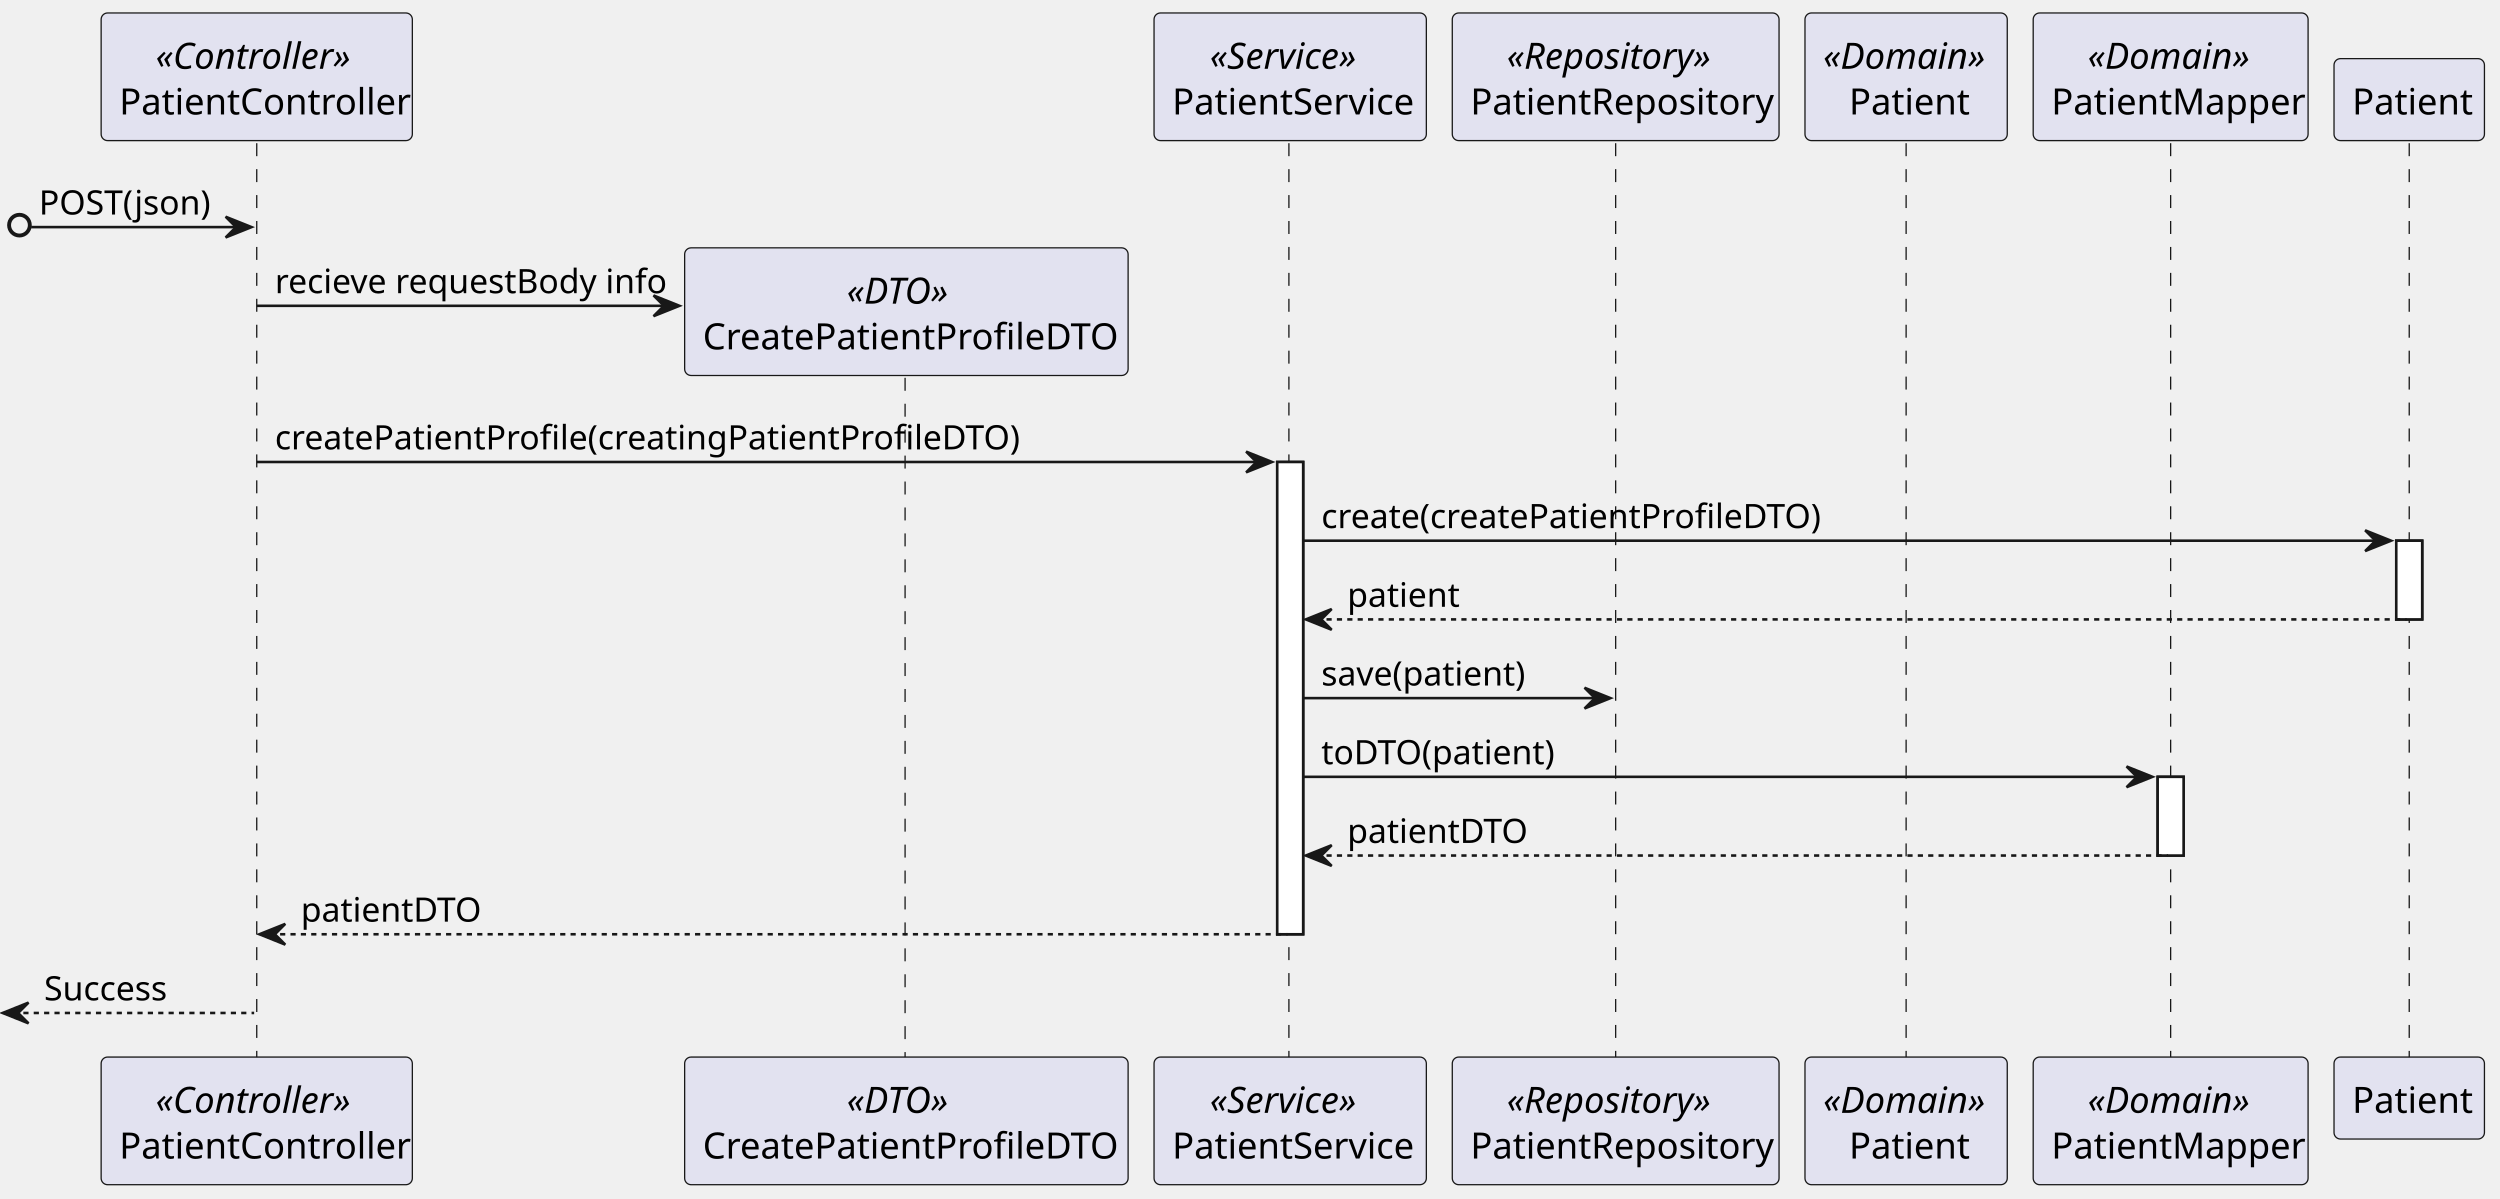
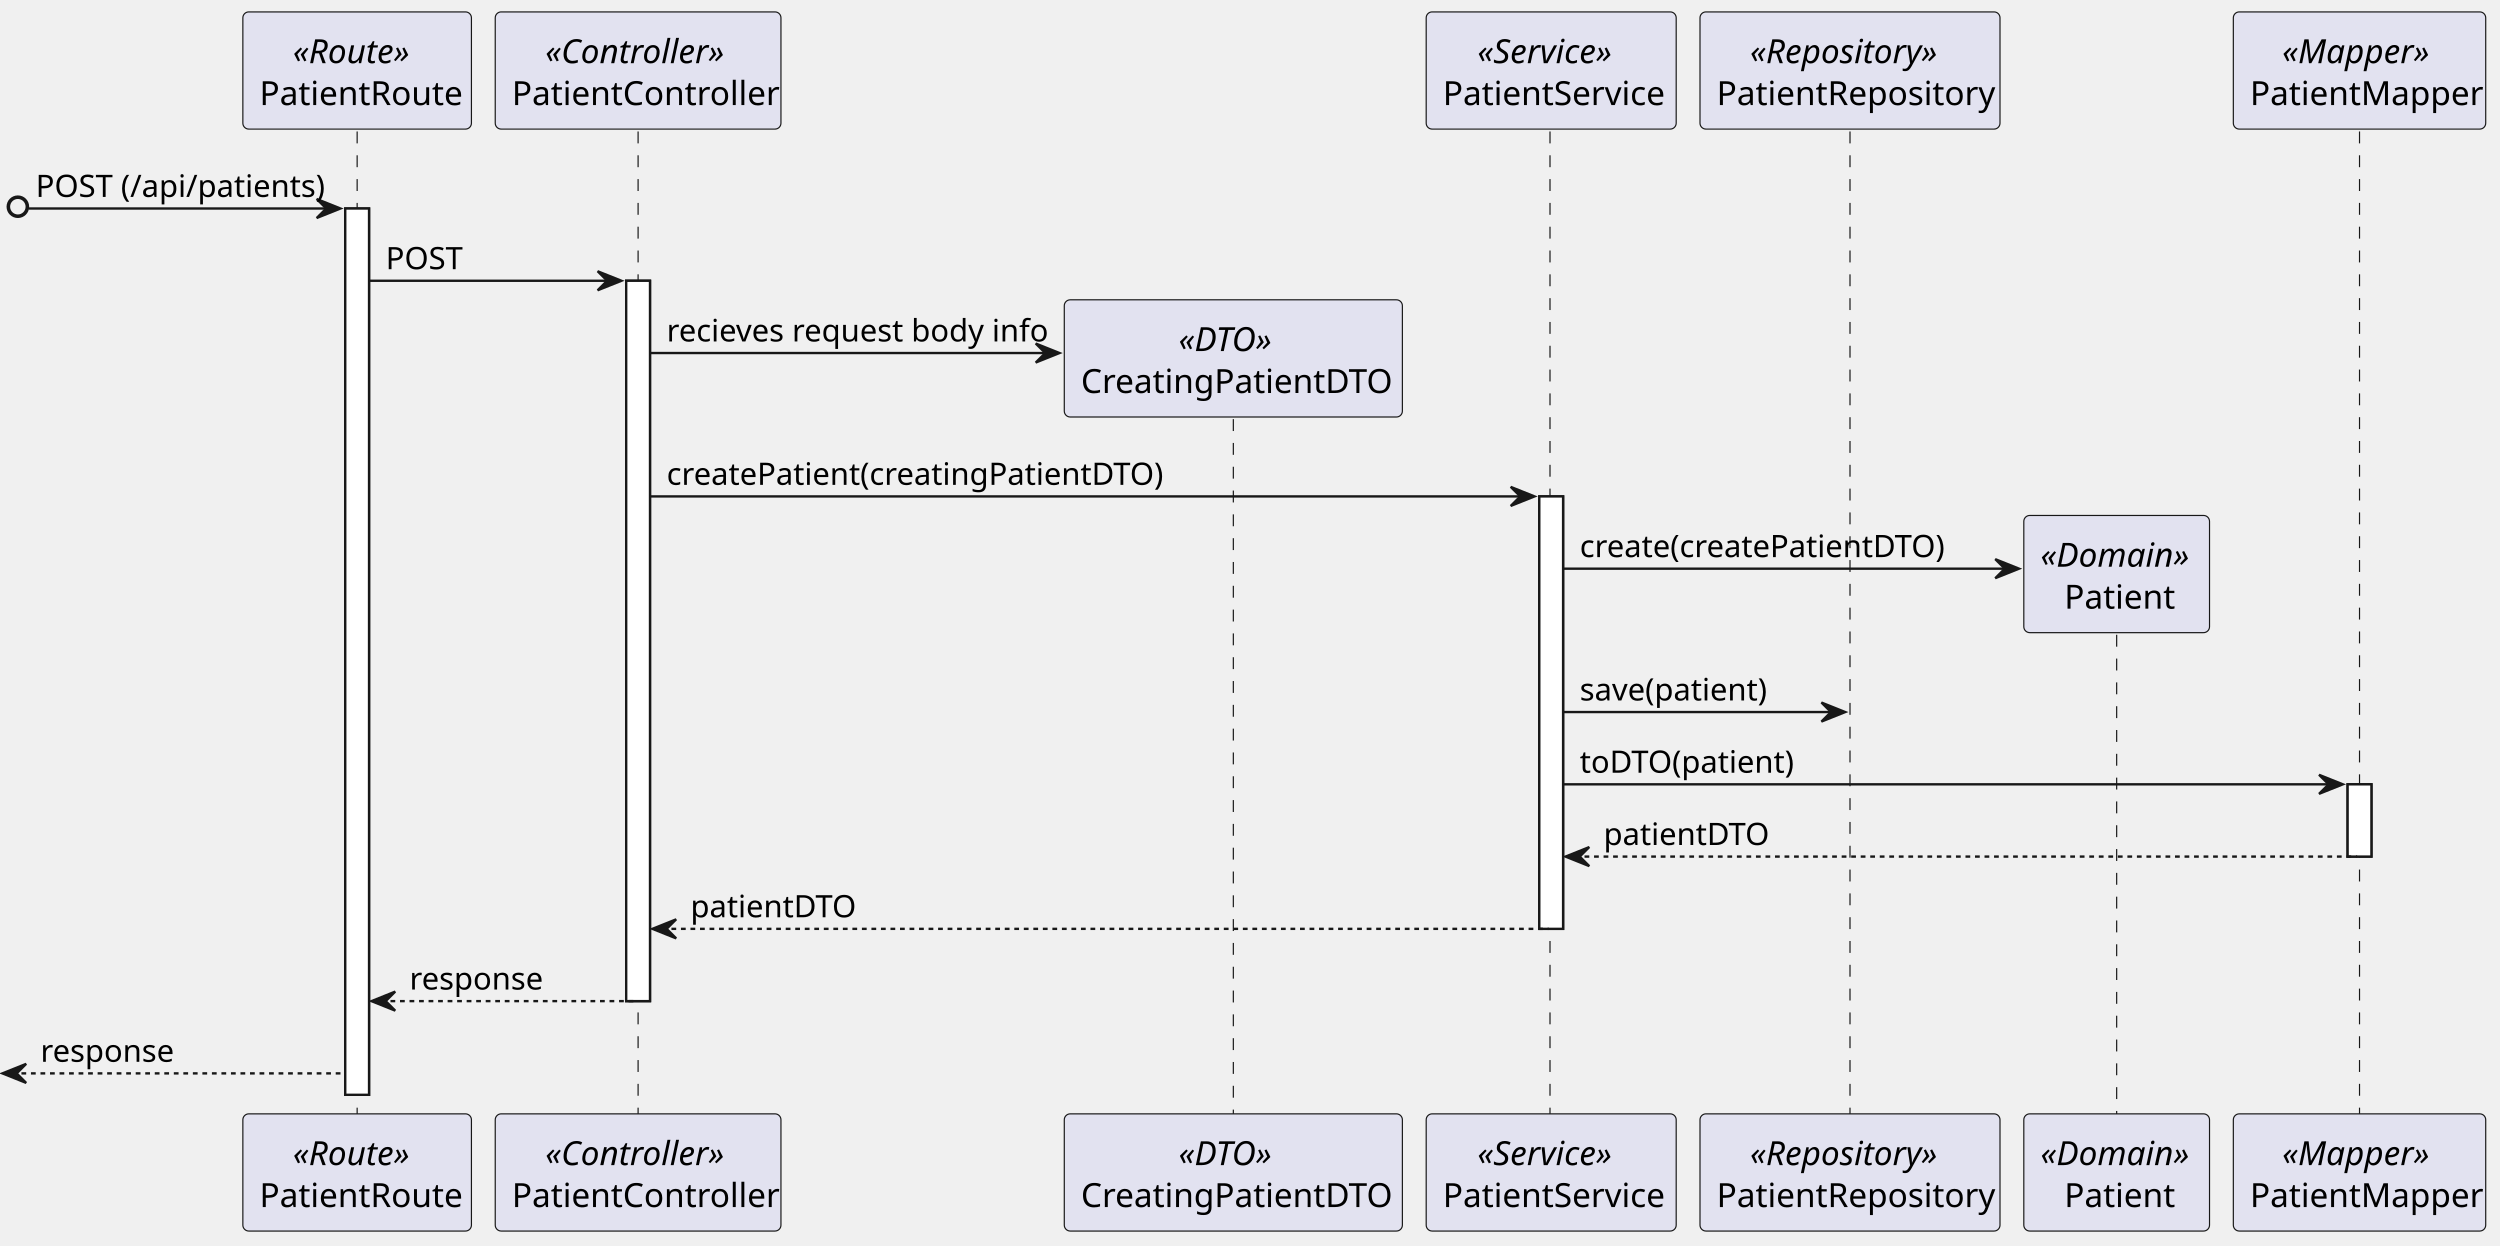
- <svg xmlns="http://www.w3.org/2000/svg" contentStyleType="text/css" height="462px" preserveAspectRatio="none" style="width:964px;height:462px;background:#FFFFFF;" version="1.1" viewBox="0 0 964 462" width="964px" zoomAndPan="magnify">
+ <svg xmlns="http://www.w3.org/2000/svg" contentStyleType="text/css" height="523px" preserveAspectRatio="none" style="width:1050px;height:523px;background:#FFFFFF;" version="1.1" viewBox="0 0 1050 523" width="1050px" zoomAndPan="magnify">
  <defs />
  <g>
-     <rect fill="#FFFFFF" height="182.109" style="stroke:#181818;stroke-width:1.0;" width="10" x="492.5" y="178.141" />
-     <rect fill="#FFFFFF" height="30.352" style="stroke:#181818;stroke-width:1.0;" width="10" x="832" y="299.547" />
-     <rect fill="#FFFFFF" height="30.352" style="stroke:#181818;stroke-width:1.0;" width="10" x="924" y="208.492" />
-     <line style="stroke:#181818;stroke-width:0.5;stroke-dasharray:5.0,5.0;" x1="99" x2="99" y1="55.219" y2="408.602" />
-     <line style="stroke:#181818;stroke-width:0.5;stroke-dasharray:5.0,5.0;" x1="349" x2="349" y1="135.68" y2="408.602" />
-     <line style="stroke:#181818;stroke-width:0.5;stroke-dasharray:5.0,5.0;" x1="497" x2="497" y1="55.219" y2="408.602" />
-     <line style="stroke:#181818;stroke-width:0.5;stroke-dasharray:5.0,5.0;" x1="623" x2="623" y1="55.219" y2="408.602" />
-     <line style="stroke:#181818;stroke-width:0.5;stroke-dasharray:5.0,5.0;" x1="735" x2="735" y1="55.219" y2="408.602" />
-     <line style="stroke:#181818;stroke-width:0.5;stroke-dasharray:5.0,5.0;" x1="837" x2="837" y1="55.219" y2="408.602" />
-     <line style="stroke:#181818;stroke-width:0.5;stroke-dasharray:5.0,5.0;" x1="929" x2="929" y1="55.219" y2="408.602" />
-     <rect fill="#E2E2F0" height="49.219" rx="2.5" ry="2.5" style="stroke:#181818;stroke-width:0.5;" width="120" x="39" y="5" />
-     <text fill="#000000" font-family="sans-serif" font-size="14" font-style="italic" lengthAdjust="spacing" textLength="78" x="60" y="26.533">«Controller»</text>
-     <text fill="#000000" font-family="sans-serif" font-size="14" lengthAdjust="spacing" textLength="106" x="46" y="44.143">PatientController</text>
-     <rect fill="#E2E2F0" height="49.219" rx="2.5" ry="2.5" style="stroke:#181818;stroke-width:0.5;" width="120" x="39" y="407.602" />
-     <text fill="#000000" font-family="sans-serif" font-size="14" font-style="italic" lengthAdjust="spacing" textLength="78" x="60" y="429.135">«Controller»</text>
-     <text fill="#000000" font-family="sans-serif" font-size="14" lengthAdjust="spacing" textLength="106" x="46" y="446.744">PatientController</text>
-     <rect fill="#E2E2F0" height="49.219" rx="2.5" ry="2.5" style="stroke:#181818;stroke-width:0.5;" width="171" x="264" y="407.602" />
-     <text fill="#000000" font-family="sans-serif" font-size="14" font-style="italic" lengthAdjust="spacing" textLength="46" x="326.5" y="429.135">«DTO»</text>
-     <text fill="#000000" font-family="sans-serif" font-size="14" lengthAdjust="spacing" textLength="157" x="271" y="446.744">CreatePatientProfileDTO</text>
-     <rect fill="#E2E2F0" height="49.219" rx="2.5" ry="2.5" style="stroke:#181818;stroke-width:0.5;" width="105" x="445" y="5" />
-     <text fill="#000000" font-family="sans-serif" font-size="14" font-style="italic" lengthAdjust="spacing" textLength="62" x="466.5" y="26.533">«Service»</text>
-     <text fill="#000000" font-family="sans-serif" font-size="14" lengthAdjust="spacing" textLength="91" x="452" y="44.143">PatientService</text>
-     <rect fill="#E2E2F0" height="49.219" rx="2.5" ry="2.5" style="stroke:#181818;stroke-width:0.5;" width="105" x="445" y="407.602" />
-     <text fill="#000000" font-family="sans-serif" font-size="14" font-style="italic" lengthAdjust="spacing" textLength="62" x="466.5" y="429.135">«Service»</text>
-     <text fill="#000000" font-family="sans-serif" font-size="14" lengthAdjust="spacing" textLength="91" x="452" y="446.744">PatientService</text>
-     <rect fill="#E2E2F0" height="49.219" rx="2.5" ry="2.5" style="stroke:#181818;stroke-width:0.5;" width="126" x="560" y="5" />
-     <text fill="#000000" font-family="sans-serif" font-size="14" font-style="italic" lengthAdjust="spacing" textLength="84" x="581" y="26.533">«Repository»</text>
-     <text fill="#000000" font-family="sans-serif" font-size="14" lengthAdjust="spacing" textLength="112" x="567" y="44.143">PatientRepository</text>
-     <rect fill="#E2E2F0" height="49.219" rx="2.5" ry="2.5" style="stroke:#181818;stroke-width:0.5;" width="126" x="560" y="407.602" />
-     <text fill="#000000" font-family="sans-serif" font-size="14" font-style="italic" lengthAdjust="spacing" textLength="84" x="581" y="429.135">«Repository»</text>
-     <text fill="#000000" font-family="sans-serif" font-size="14" lengthAdjust="spacing" textLength="112" x="567" y="446.744">PatientRepository</text>
-     <rect fill="#E2E2F0" height="49.219" rx="2.5" ry="2.5" style="stroke:#181818;stroke-width:0.5;" width="78" x="696" y="5" />
-     <text fill="#000000" font-family="sans-serif" font-size="14" font-style="italic" lengthAdjust="spacing" textLength="64" x="703" y="26.533">«Domain»</text>
-     <text fill="#000000" font-family="sans-serif" font-size="14" lengthAdjust="spacing" textLength="44" x="713" y="44.143">Patient</text>
-     <rect fill="#E2E2F0" height="49.219" rx="2.5" ry="2.5" style="stroke:#181818;stroke-width:0.5;" width="78" x="696" y="407.602" />
-     <text fill="#000000" font-family="sans-serif" font-size="14" font-style="italic" lengthAdjust="spacing" textLength="64" x="703" y="429.135">«Domain»</text>
-     <text fill="#000000" font-family="sans-serif" font-size="14" lengthAdjust="spacing" textLength="44" x="713" y="446.744">Patient</text>
-     <rect fill="#E2E2F0" height="49.219" rx="2.5" ry="2.5" style="stroke:#181818;stroke-width:0.5;" width="106" x="784" y="5" />
-     <text fill="#000000" font-family="sans-serif" font-size="14" font-style="italic" lengthAdjust="spacing" textLength="64" x="805" y="26.533">«Domain»</text>
-     <text fill="#000000" font-family="sans-serif" font-size="14" lengthAdjust="spacing" textLength="92" x="791" y="44.143">PatientMapper</text>
-     <rect fill="#E2E2F0" height="49.219" rx="2.5" ry="2.5" style="stroke:#181818;stroke-width:0.5;" width="106" x="784" y="407.602" />
-     <text fill="#000000" font-family="sans-serif" font-size="14" font-style="italic" lengthAdjust="spacing" textLength="64" x="805" y="429.135">«Domain»</text>
-     <text fill="#000000" font-family="sans-serif" font-size="14" lengthAdjust="spacing" textLength="92" x="791" y="446.744">PatientMapper</text>
-     <rect fill="#E2E2F0" height="31.609" rx="2.5" ry="2.5" style="stroke:#181818;stroke-width:0.5;" width="58" x="900" y="22.609" />
-     <text fill="#000000" font-family="sans-serif" font-size="14" lengthAdjust="spacing" textLength="44" x="907" y="44.143">Patient</text>
-     <rect fill="#E2E2F0" height="31.609" rx="2.5" ry="2.5" style="stroke:#181818;stroke-width:0.5;" width="58" x="900" y="407.602" />
-     <text fill="#000000" font-family="sans-serif" font-size="14" lengthAdjust="spacing" textLength="44" x="907" y="429.135">Patient</text>
-     <rect fill="#FFFFFF" height="182.109" style="stroke:#181818;stroke-width:1.0;" width="10" x="492.5" y="178.141" />
-     <rect fill="#FFFFFF" height="30.352" style="stroke:#181818;stroke-width:1.0;" width="10" x="832" y="299.547" />
-     <rect fill="#FFFFFF" height="30.352" style="stroke:#181818;stroke-width:1.0;" width="10" x="924" y="208.492" />
+     <rect fill="#FFFFFF" height="372.25" style="stroke:#181818;stroke-width:1.0;" width="10" x="145" y="87.57" />
+     <rect fill="#FFFFFF" height="302.547" style="stroke:#181818;stroke-width:1.0;" width="10" x="263" y="117.922" />
+     <rect fill="#FFFFFF" height="181.625" style="stroke:#181818;stroke-width:1.0;" width="10" x="646.5" y="208.492" />
+     <rect fill="#FFFFFF" height="30.352" style="stroke:#181818;stroke-width:1.0;" width="10" x="986" y="329.414" />
+     <line style="stroke:#181818;stroke-width:0.5;stroke-dasharray:5.0,5.0;" x1="150" x2="150" y1="55.219" y2="468.82" />
+     <line style="stroke:#181818;stroke-width:0.5;stroke-dasharray:5.0,5.0;" x1="268" x2="268" y1="55.219" y2="468.82" />
+     <line style="stroke:#181818;stroke-width:0.5;stroke-dasharray:5.0,5.0;" x1="518" x2="518" y1="166.031" y2="468.82" />
+     <line style="stroke:#181818;stroke-width:0.5;stroke-dasharray:5.0,5.0;" x1="651" x2="651" y1="55.219" y2="468.82" />
+     <line style="stroke:#181818;stroke-width:0.5;stroke-dasharray:5.0,5.0;" x1="777" x2="777" y1="55.219" y2="468.82" />
+     <line style="stroke:#181818;stroke-width:0.5;stroke-dasharray:5.0,5.0;" x1="889" x2="889" y1="256.602" y2="468.82" />
+     <line style="stroke:#181818;stroke-width:0.5;stroke-dasharray:5.0,5.0;" x1="991" x2="991" y1="55.219" y2="468.82" />
+     <rect fill="#E2E2F0" height="49.219" rx="2.5" ry="2.5" style="stroke:#181818;stroke-width:0.5;" width="96" x="102" y="5" />
+     <text fill="#000000" font-family="sans-serif" font-size="14" font-style="italic" lengthAdjust="spacing" textLength="54" x="123" y="26.533">«Route»</text>
+     <text fill="#000000" font-family="sans-serif" font-size="14" lengthAdjust="spacing" textLength="82" x="109" y="44.143">PatientRoute</text>
+     <rect fill="#E2E2F0" height="49.219" rx="2.5" ry="2.5" style="stroke:#181818;stroke-width:0.5;" width="96" x="102" y="467.82" />
+     <text fill="#000000" font-family="sans-serif" font-size="14" font-style="italic" lengthAdjust="spacing" textLength="54" x="123" y="489.353">«Route»</text>
+     <text fill="#000000" font-family="sans-serif" font-size="14" lengthAdjust="spacing" textLength="82" x="109" y="506.963">PatientRoute</text>
+     <rect fill="#E2E2F0" height="49.219" rx="2.5" ry="2.5" style="stroke:#181818;stroke-width:0.5;" width="120" x="208" y="5" />
+     <text fill="#000000" font-family="sans-serif" font-size="14" font-style="italic" lengthAdjust="spacing" textLength="78" x="229" y="26.533">«Controller»</text>
+     <text fill="#000000" font-family="sans-serif" font-size="14" lengthAdjust="spacing" textLength="106" x="215" y="44.143">PatientController</text>
+     <rect fill="#E2E2F0" height="49.219" rx="2.5" ry="2.5" style="stroke:#181818;stroke-width:0.5;" width="120" x="208" y="467.82" />
+     <text fill="#000000" font-family="sans-serif" font-size="14" font-style="italic" lengthAdjust="spacing" textLength="78" x="229" y="489.353">«Controller»</text>
+     <text fill="#000000" font-family="sans-serif" font-size="14" lengthAdjust="spacing" textLength="106" x="215" y="506.963">PatientController</text>
+     <rect fill="#E2E2F0" height="49.219" rx="2.5" ry="2.5" style="stroke:#181818;stroke-width:0.5;" width="142" x="447" y="467.82" />
+     <text fill="#000000" font-family="sans-serif" font-size="14" font-style="italic" lengthAdjust="spacing" textLength="46" x="495" y="489.353">«DTO»</text>
+     <text fill="#000000" font-family="sans-serif" font-size="14" lengthAdjust="spacing" textLength="128" x="454" y="506.963">CreatingPatientDTO</text>
+     <rect fill="#E2E2F0" height="49.219" rx="2.5" ry="2.5" style="stroke:#181818;stroke-width:0.5;" width="105" x="599" y="5" />
+     <text fill="#000000" font-family="sans-serif" font-size="14" font-style="italic" lengthAdjust="spacing" textLength="62" x="620.5" y="26.533">«Service»</text>
+     <text fill="#000000" font-family="sans-serif" font-size="14" lengthAdjust="spacing" textLength="91" x="606" y="44.143">PatientService</text>
+     <rect fill="#E2E2F0" height="49.219" rx="2.5" ry="2.5" style="stroke:#181818;stroke-width:0.5;" width="105" x="599" y="467.82" />
+     <text fill="#000000" font-family="sans-serif" font-size="14" font-style="italic" lengthAdjust="spacing" textLength="62" x="620.5" y="489.353">«Service»</text>
+     <text fill="#000000" font-family="sans-serif" font-size="14" lengthAdjust="spacing" textLength="91" x="606" y="506.963">PatientService</text>
+     <rect fill="#E2E2F0" height="49.219" rx="2.5" ry="2.5" style="stroke:#181818;stroke-width:0.5;" width="126" x="714" y="5" />
+     <text fill="#000000" font-family="sans-serif" font-size="14" font-style="italic" lengthAdjust="spacing" textLength="84" x="735" y="26.533">«Repository»</text>
+     <text fill="#000000" font-family="sans-serif" font-size="14" lengthAdjust="spacing" textLength="112" x="721" y="44.143">PatientRepository</text>
+     <rect fill="#E2E2F0" height="49.219" rx="2.5" ry="2.5" style="stroke:#181818;stroke-width:0.5;" width="126" x="714" y="467.82" />
+     <text fill="#000000" font-family="sans-serif" font-size="14" font-style="italic" lengthAdjust="spacing" textLength="84" x="735" y="489.353">«Repository»</text>
+     <text fill="#000000" font-family="sans-serif" font-size="14" lengthAdjust="spacing" textLength="112" x="721" y="506.963">PatientRepository</text>
+     <rect fill="#E2E2F0" height="49.219" rx="2.5" ry="2.5" style="stroke:#181818;stroke-width:0.5;" width="78" x="850" y="467.82" />
+     <text fill="#000000" font-family="sans-serif" font-size="14" font-style="italic" lengthAdjust="spacing" textLength="64" x="857" y="489.353">«Domain»</text>
+     <text fill="#000000" font-family="sans-serif" font-size="14" lengthAdjust="spacing" textLength="44" x="867" y="506.963">Patient</text>
+     <rect fill="#E2E2F0" height="49.219" rx="2.5" ry="2.5" style="stroke:#181818;stroke-width:0.5;" width="106" x="938" y="5" />
+     <text fill="#000000" font-family="sans-serif" font-size="14" font-style="italic" lengthAdjust="spacing" textLength="65" x="958.5" y="26.533">«Mapper»</text>
+     <text fill="#000000" font-family="sans-serif" font-size="14" lengthAdjust="spacing" textLength="92" x="945" y="44.143">PatientMapper</text>
+     <rect fill="#E2E2F0" height="49.219" rx="2.5" ry="2.5" style="stroke:#181818;stroke-width:0.5;" width="106" x="938" y="467.82" />
+     <text fill="#000000" font-family="sans-serif" font-size="14" font-style="italic" lengthAdjust="spacing" textLength="65" x="958.5" y="489.353">«Mapper»</text>
+     <text fill="#000000" font-family="sans-serif" font-size="14" lengthAdjust="spacing" textLength="92" x="945" y="506.963">PatientMapper</text>
+     <rect fill="#FFFFFF" height="372.25" style="stroke:#181818;stroke-width:1.0;" width="10" x="145" y="87.57" />
+     <rect fill="#FFFFFF" height="302.547" style="stroke:#181818;stroke-width:1.0;" width="10" x="263" y="117.922" />
+     <rect fill="#FFFFFF" height="181.625" style="stroke:#181818;stroke-width:1.0;" width="10" x="646.5" y="208.492" />
+     <rect fill="#FFFFFF" height="30.352" style="stroke:#181818;stroke-width:1.0;" width="10" x="986" y="329.414" />
    <ellipse cx="7.5" cy="86.82" fill="none" rx="4" ry="4" style="stroke:#181818;stroke-width:1.5;" />
-     <polygon fill="#181818" points="87,83.57,97,87.57,87,91.57,91,87.57" style="stroke:#181818;stroke-width:1.0;" />
-     <line style="stroke:#181818;stroke-width:1.0;" x1="12" x2="93" y1="87.57" y2="87.57" />
-     <text fill="#000000" font-family="sans-serif" font-size="13" lengthAdjust="spacing" textLength="67" x="15" y="82.714">POST(json)</text>
-     <polygon fill="#181818" points="252,113.922,262,117.922,252,121.922,256,117.922" style="stroke:#181818;stroke-width:1.0;" />
-     <line style="stroke:#181818;stroke-width:1.0;" x1="99" x2="258" y1="117.922" y2="117.922" />
-     <text fill="#000000" font-family="sans-serif" font-size="13" lengthAdjust="spacing" textLength="141" x="106" y="113.065">recieve requestBody info</text>
-     <rect fill="#E2E2F0" height="49.219" rx="2.5" ry="2.5" style="stroke:#181818;stroke-width:0.5;" width="171" x="264" y="95.57" />
-     <text fill="#000000" font-family="sans-serif" font-size="14" font-style="italic" lengthAdjust="spacing" textLength="46" x="326.5" y="117.103">«DTO»</text>
-     <text fill="#000000" font-family="sans-serif" font-size="14" lengthAdjust="spacing" textLength="157" x="271" y="134.713">CreatePatientProfileDTO</text>
-     <polygon fill="#181818" points="480.5,174.141,490.5,178.141,480.5,182.141,484.5,178.141" style="stroke:#181818;stroke-width:1.0;" />
-     <line style="stroke:#181818;stroke-width:1.0;" x1="99" x2="486.5" y1="178.141" y2="178.141" />
-     <text fill="#000000" font-family="sans-serif" font-size="13" lengthAdjust="spacing" textLength="270" x="106" y="173.284">createPatientProfile(creatingPatientProfileDTO)</text>
-     <polygon fill="#181818" points="912,204.492,922,208.492,912,212.492,916,208.492" style="stroke:#181818;stroke-width:1.0;" />
-     <line style="stroke:#181818;stroke-width:1.0;" x1="502.5" x2="918" y1="208.492" y2="208.492" />
-     <text fill="#000000" font-family="sans-serif" font-size="13" lengthAdjust="spacing" textLength="183" x="509.5" y="203.636">create(createPatientProfileDTO)</text>
-     <polygon fill="#181818" points="513.5,234.844,503.5,238.844,513.5,242.844,509.5,238.844" style="stroke:#181818;stroke-width:1.0;" />
-     <line style="stroke:#181818;stroke-width:1.0;stroke-dasharray:2.0,2.0;" x1="507.5" x2="928" y1="238.844" y2="238.844" />
-     <text fill="#000000" font-family="sans-serif" font-size="13" lengthAdjust="spacing" textLength="39" x="519.5" y="233.987">patient</text>
-     <polygon fill="#181818" points="611,265.195,621,269.195,611,273.195,615,269.195" style="stroke:#181818;stroke-width:1.0;" />
-     <line style="stroke:#181818;stroke-width:1.0;" x1="502.5" x2="617" y1="269.195" y2="269.195" />
-     <text fill="#000000" font-family="sans-serif" font-size="13" lengthAdjust="spacing" textLength="73" x="509.5" y="264.339">save(patient)</text>
-     <polygon fill="#181818" points="820,295.547,830,299.547,820,303.547,824,299.547" style="stroke:#181818;stroke-width:1.0;" />
-     <line style="stroke:#181818;stroke-width:1.0;" x1="502.5" x2="826" y1="299.547" y2="299.547" />
-     <text fill="#000000" font-family="sans-serif" font-size="13" lengthAdjust="spacing" textLength="84" x="509.5" y="294.69">toDTO(patient)</text>
-     <polygon fill="#181818" points="513.5,325.898,503.5,329.898,513.5,333.898,509.5,329.898" style="stroke:#181818;stroke-width:1.0;" />
-     <line style="stroke:#181818;stroke-width:1.0;stroke-dasharray:2.0,2.0;" x1="507.5" x2="836" y1="329.898" y2="329.898" />
-     <text fill="#000000" font-family="sans-serif" font-size="13" lengthAdjust="spacing" textLength="65" x="519.5" y="325.042">patientDTO</text>
-     <polygon fill="#181818" points="110,356.25,100,360.25,110,364.25,106,360.25" style="stroke:#181818;stroke-width:1.0;" />
-     <line style="stroke:#181818;stroke-width:1.0;stroke-dasharray:2.0,2.0;" x1="104" x2="496.5" y1="360.25" y2="360.25" />
-     <text fill="#000000" font-family="sans-serif" font-size="13" lengthAdjust="spacing" textLength="65" x="116" y="355.394">patientDTO</text>
-     <polygon fill="#181818" points="11,386.602,1,390.602,11,394.602,7,390.602" style="stroke:#181818;stroke-width:1.0;" />
-     <line style="stroke:#181818;stroke-width:1.0;stroke-dasharray:2.0,2.0;" x1="5" x2="98" y1="390.602" y2="390.602" />
-     <text fill="#000000" font-family="sans-serif" font-size="13" lengthAdjust="spacing" textLength="51" x="17" y="385.745">Success</text>
+     <polygon fill="#181818" points="133,83.57,143,87.57,133,91.57,137,87.57" style="stroke:#181818;stroke-width:1.0;" />
+     <line style="stroke:#181818;stroke-width:1.0;" x1="12" x2="139" y1="87.57" y2="87.57" />
+     <text fill="#000000" font-family="sans-serif" font-size="13" lengthAdjust="spacing" textLength="118" x="15" y="82.714">POST (/api/patients)</text>
+     <polygon fill="#181818" points="251,113.922,261,117.922,251,121.922,255,117.922" style="stroke:#181818;stroke-width:1.0;" />
+     <line style="stroke:#181818;stroke-width:1.0;" x1="155" x2="257" y1="117.922" y2="117.922" />
+     <text fill="#000000" font-family="sans-serif" font-size="13" lengthAdjust="spacing" textLength="35" x="162" y="113.065">POST</text>
+     <polygon fill="#181818" points="435,144.273,445,148.273,435,152.273,439,148.273" style="stroke:#181818;stroke-width:1.0;" />
+     <line style="stroke:#181818;stroke-width:1.0;" x1="273" x2="441" y1="148.273" y2="148.273" />
+     <text fill="#000000" font-family="sans-serif" font-size="13" lengthAdjust="spacing" textLength="150" x="280" y="143.417">recieves request body info</text>
+     <rect fill="#E2E2F0" height="49.219" rx="2.5" ry="2.5" style="stroke:#181818;stroke-width:0.5;" width="142" x="447" y="125.922" />
+     <text fill="#000000" font-family="sans-serif" font-size="14" font-style="italic" lengthAdjust="spacing" textLength="46" x="495" y="147.455">«DTO»</text>
+     <text fill="#000000" font-family="sans-serif" font-size="14" lengthAdjust="spacing" textLength="128" x="454" y="165.065">CreatingPatientDTO</text>
+     <polygon fill="#181818" points="634.5,204.492,644.5,208.492,634.5,212.492,638.5,208.492" style="stroke:#181818;stroke-width:1.0;" />
+     <line style="stroke:#181818;stroke-width:1.0;" x1="273" x2="640.5" y1="208.492" y2="208.492" />
+     <text fill="#000000" font-family="sans-serif" font-size="13" lengthAdjust="spacing" textLength="198" x="280" y="203.636">createPatient(creatingPatientDTO)</text>
+     <polygon fill="#181818" points="838,234.844,848,238.844,838,242.844,842,238.844" style="stroke:#181818;stroke-width:1.0;" />
+     <line style="stroke:#181818;stroke-width:1.0;" x1="656.5" x2="844" y1="238.844" y2="238.844" />
+     <text fill="#000000" font-family="sans-serif" font-size="13" lengthAdjust="spacing" textLength="147" x="663.5" y="233.987">create(createPatientDTO)</text>
+     <rect fill="#E2E2F0" height="49.219" rx="2.5" ry="2.5" style="stroke:#181818;stroke-width:0.5;" width="78" x="850" y="216.492" />
+     <text fill="#000000" font-family="sans-serif" font-size="14" font-style="italic" lengthAdjust="spacing" textLength="64" x="857" y="238.025">«Domain»</text>
+     <text fill="#000000" font-family="sans-serif" font-size="14" lengthAdjust="spacing" textLength="44" x="867" y="255.635">Patient</text>
+     <polygon fill="#181818" points="765,295.062,775,299.062,765,303.062,769,299.062" style="stroke:#181818;stroke-width:1.0;" />
+     <line style="stroke:#181818;stroke-width:1.0;" x1="656.5" x2="771" y1="299.062" y2="299.062" />
+     <text fill="#000000" font-family="sans-serif" font-size="13" lengthAdjust="spacing" textLength="73" x="663.5" y="294.206">save(patient)</text>
+     <polygon fill="#181818" points="974,325.414,984,329.414,974,333.414,978,329.414" style="stroke:#181818;stroke-width:1.0;" />
+     <line style="stroke:#181818;stroke-width:1.0;" x1="656.5" x2="980" y1="329.414" y2="329.414" />
+     <text fill="#000000" font-family="sans-serif" font-size="13" lengthAdjust="spacing" textLength="84" x="663.5" y="324.558">toDTO(patient)</text>
+     <polygon fill="#181818" points="667.5,355.766,657.5,359.766,667.5,363.766,663.5,359.766" style="stroke:#181818;stroke-width:1.0;" />
+     <line style="stroke:#181818;stroke-width:1.0;stroke-dasharray:2.0,2.0;" x1="661.5" x2="990" y1="359.766" y2="359.766" />
+     <text fill="#000000" font-family="sans-serif" font-size="13" lengthAdjust="spacing" textLength="65" x="673.5" y="354.909">patientDTO</text>
+     <polygon fill="#181818" points="284,386.117,274,390.117,284,394.117,280,390.117" style="stroke:#181818;stroke-width:1.0;" />
+     <line style="stroke:#181818;stroke-width:1.0;stroke-dasharray:2.0,2.0;" x1="278" x2="650.5" y1="390.117" y2="390.117" />
+     <text fill="#000000" font-family="sans-serif" font-size="13" lengthAdjust="spacing" textLength="65" x="290" y="385.261">patientDTO</text>
+     <polygon fill="#181818" points="166,416.469,156,420.469,166,424.469,162,420.469" style="stroke:#181818;stroke-width:1.0;" />
+     <line style="stroke:#181818;stroke-width:1.0;stroke-dasharray:2.0,2.0;" x1="160" x2="267" y1="420.469" y2="420.469" />
+     <text fill="#000000" font-family="sans-serif" font-size="13" lengthAdjust="spacing" textLength="53" x="172" y="415.612">response</text>
+     <polygon fill="#181818" points="11,446.82,1,450.82,11,454.82,7,450.82" style="stroke:#181818;stroke-width:1.0;" />
+     <line style="stroke:#181818;stroke-width:1.0;stroke-dasharray:2.0,2.0;" x1="5" x2="144" y1="450.82" y2="450.82" />
+     <text fill="#000000" font-family="sans-serif" font-size="13" lengthAdjust="spacing" textLength="53" x="17" y="445.964">response</text>
  </g>
</svg>
